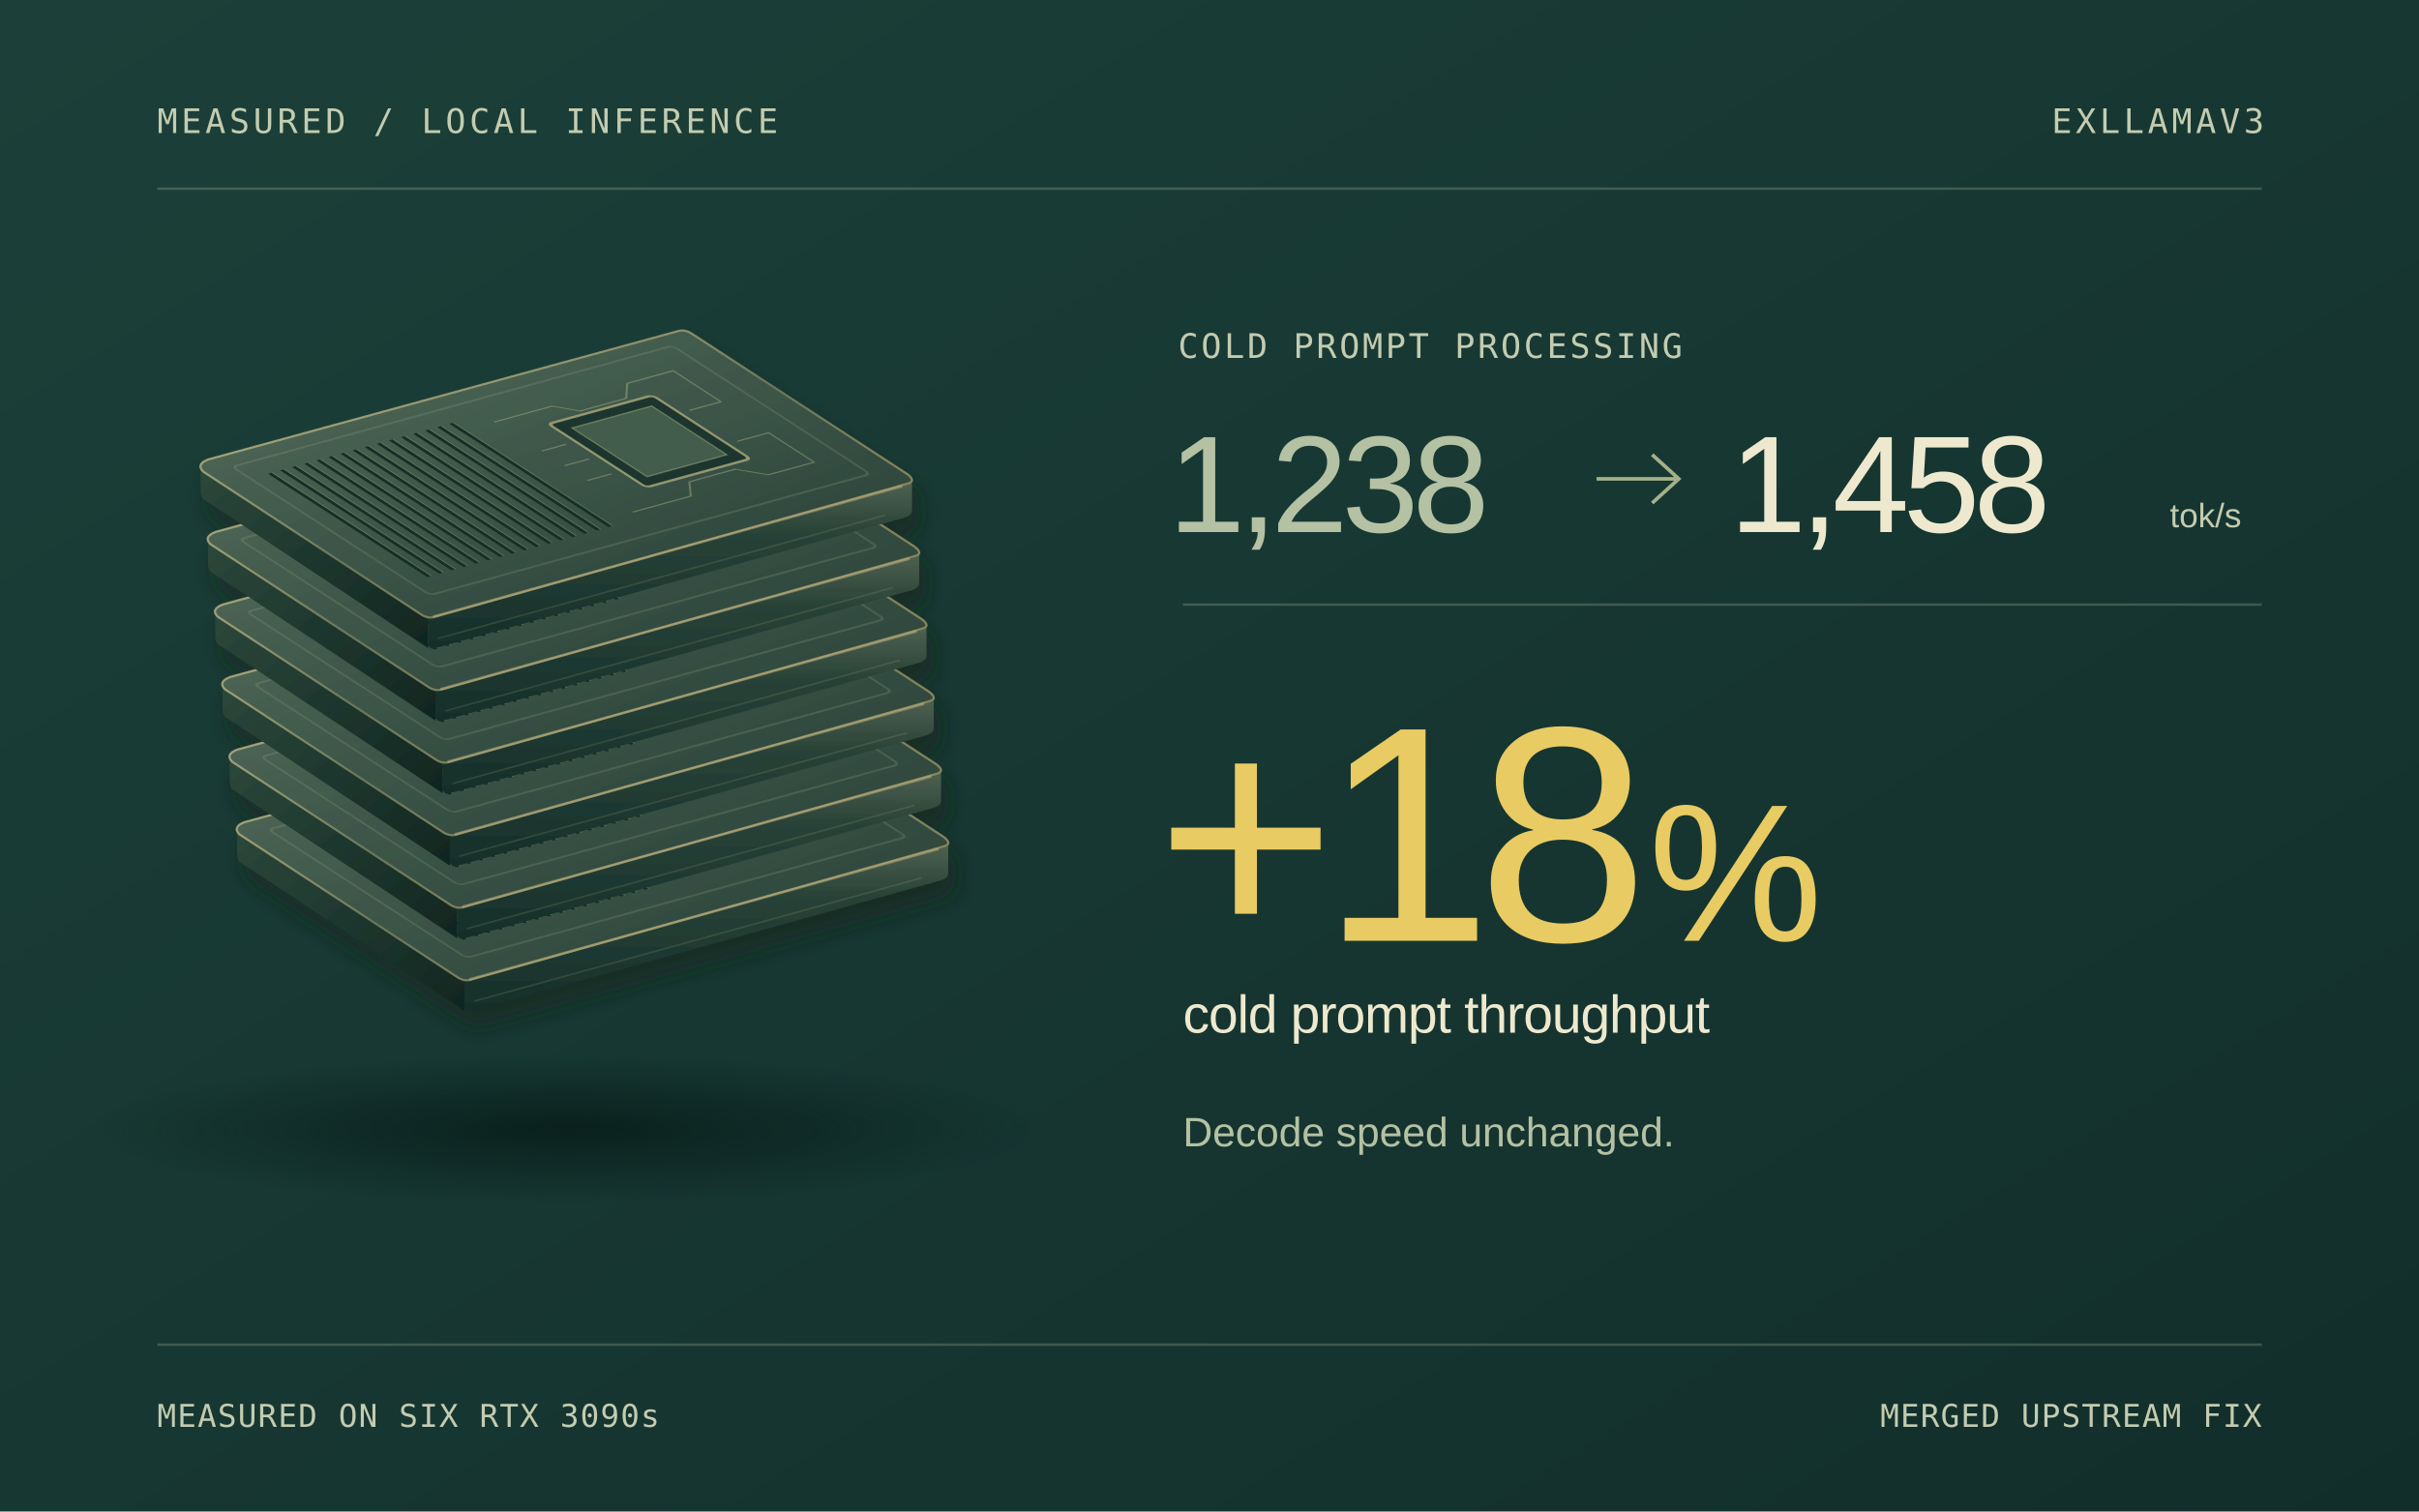
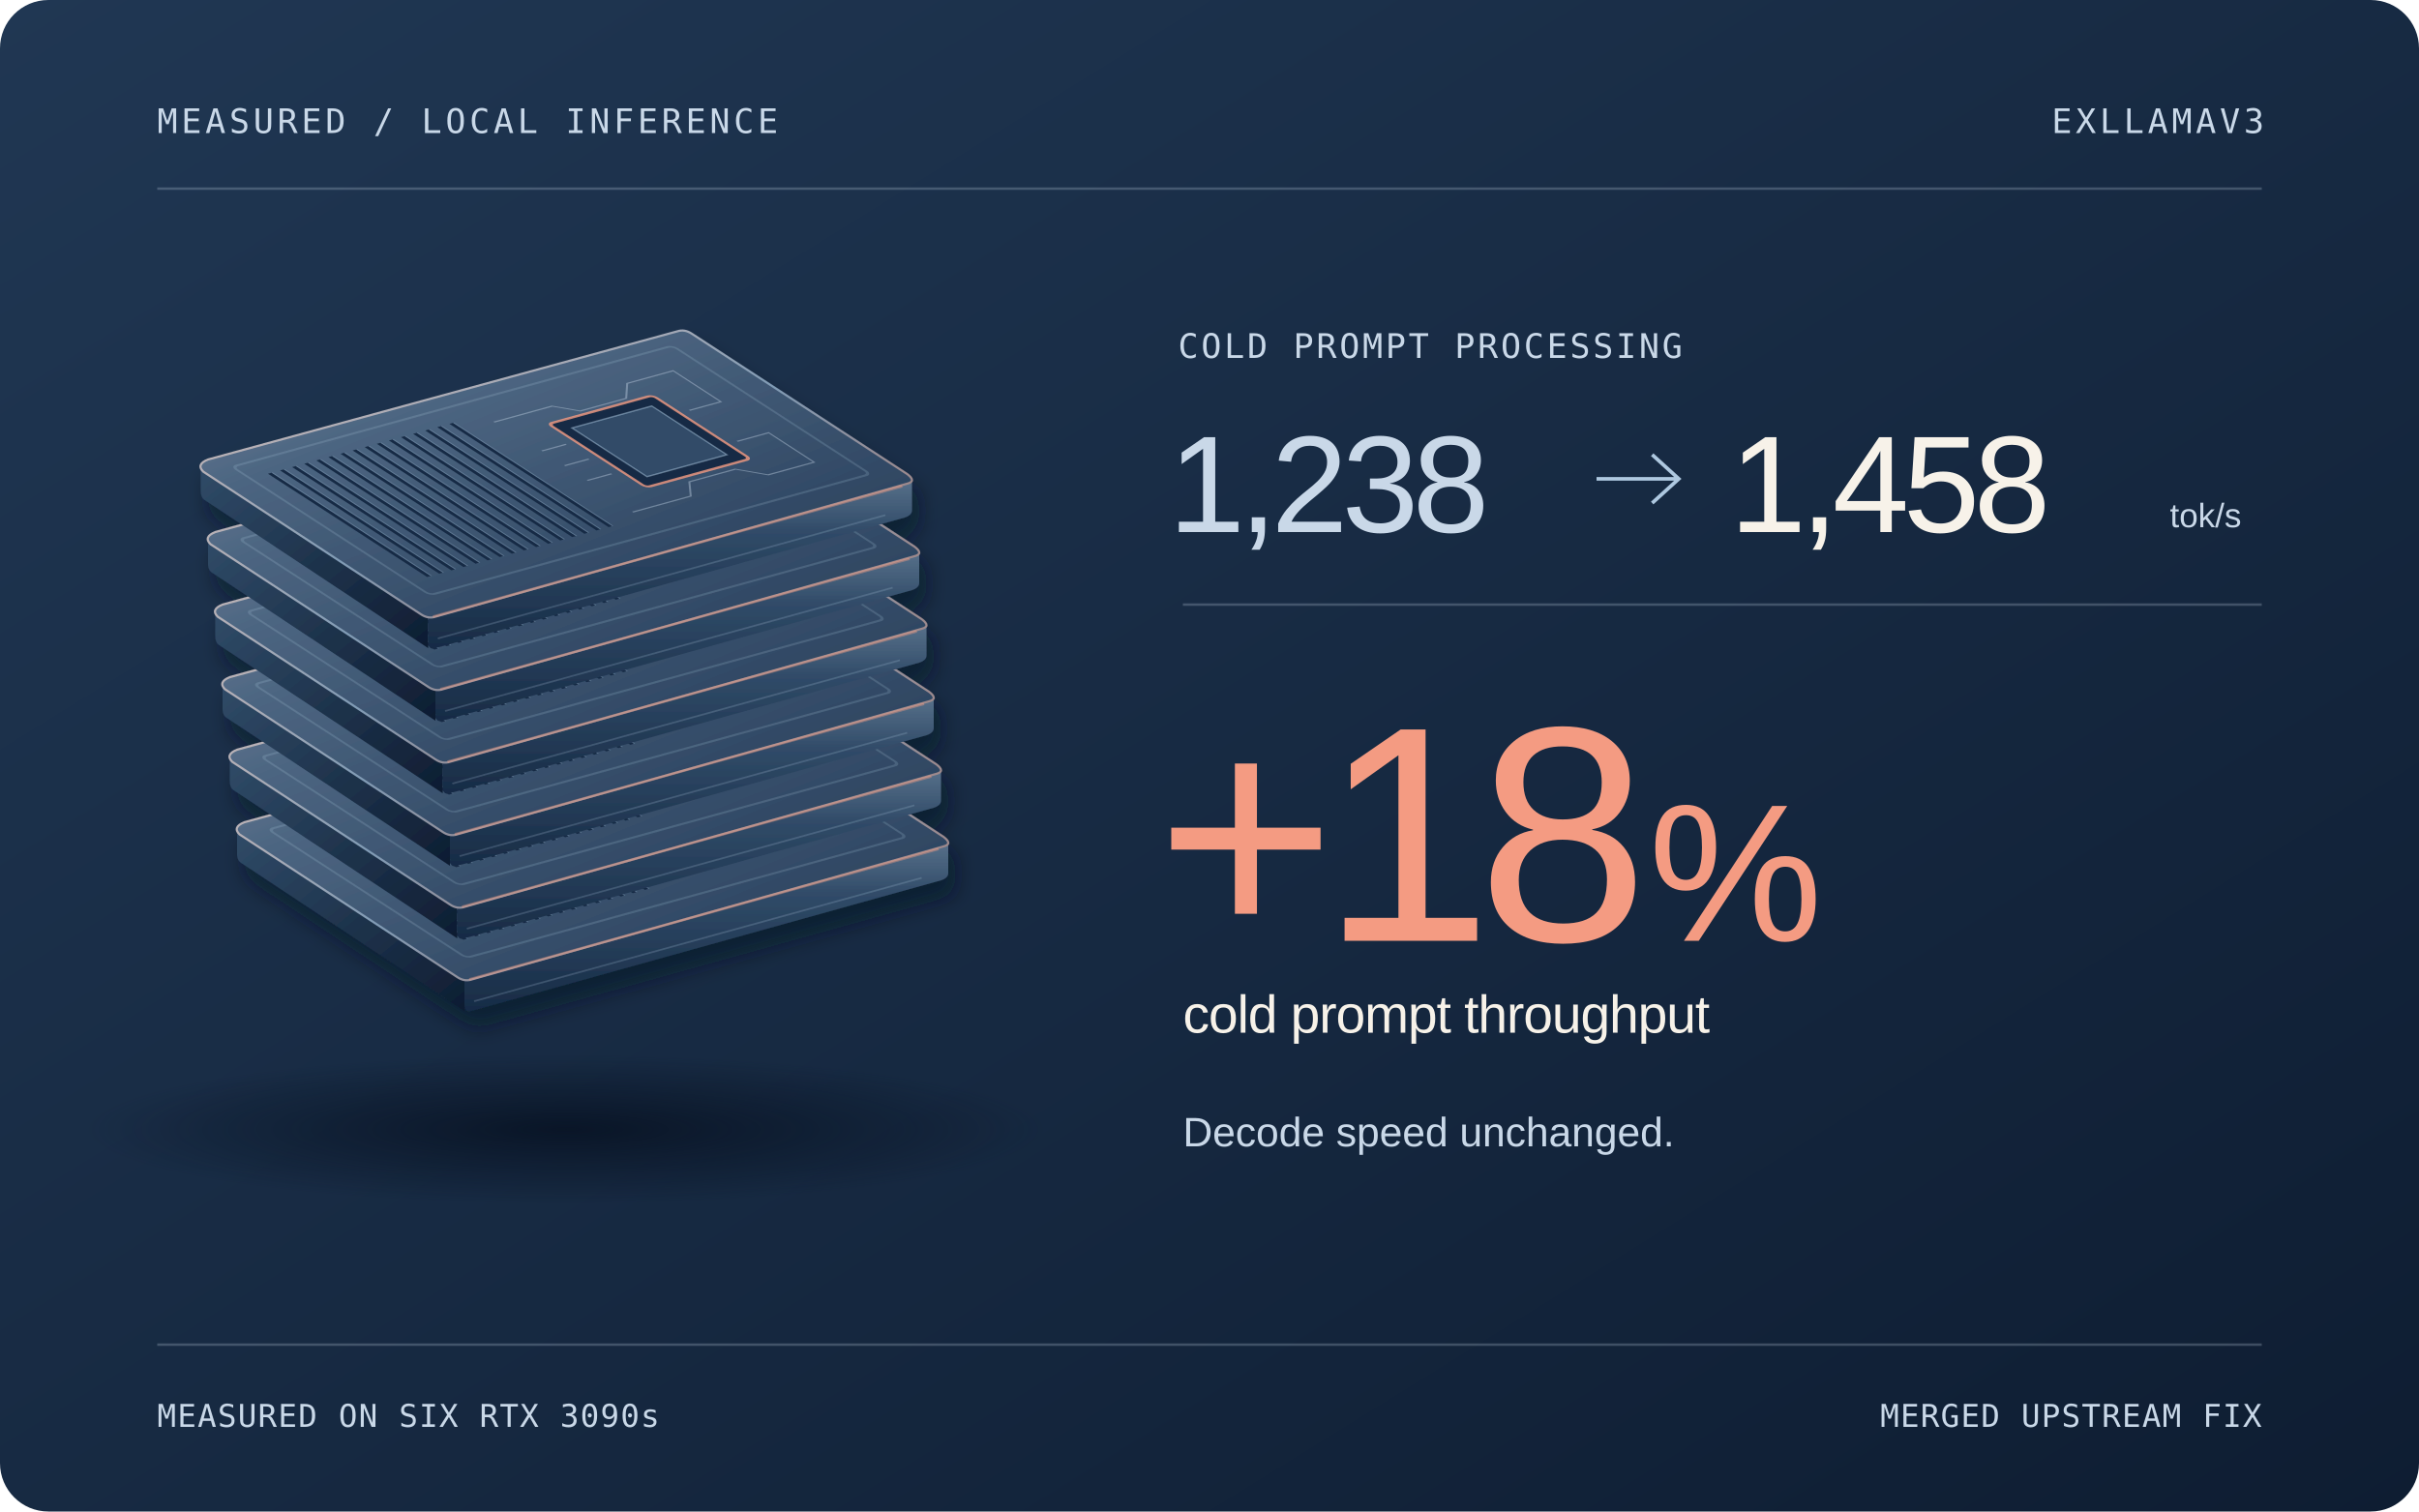
<svg xmlns="http://www.w3.org/2000/svg" width="1000" height="625" viewBox="0 0 1000 625" role="img" aria-labelledby="title description">
  <defs>
    <linearGradient id="background" x1="0" y1="0" x2="1" y2="1">
-       <stop stop-color="#1c4039" />
-       <stop offset="1" stop-color="#122e2b" />
+       <stop stop-color="#203753" />
+       <stop offset="1" stop-color="#0e1d32" />
    </linearGradient>
    <linearGradient id="plate-top" x1="0" y1="0" x2="1" y2="1">
-       <stop stop-color="#6b7a65" />
-       <stop offset="0.28" stop-color="#465f50" />
-       <stop offset="1" stop-color="#253e35" />
+       <stop stop-color="#788b9f" />
+       <stop offset="0.28" stop-color="#4d6682" />
+       <stop offset="1" stop-color="#203753" />
    </linearGradient>
    <linearGradient id="plate-front" x1="0" y1="0" x2="0" y2="1">
-       <stop stop-color="#4f6150" />
-       <stop offset="0.3" stop-color="#294338" />
-       <stop offset="1" stop-color="#142e29" />
+       <stop stop-color="#566f89" />
+       <stop offset="0.3" stop-color="#304b68" />
+       <stop offset="1" stop-color="#172b45" />
    </linearGradient>
    <linearGradient id="plate-side" x1="0" y1="0" x2="1" y2="1">
-       <stop stop-color="#2c483b" />
-       <stop offset="1" stop-color="#102621" />
+       <stop stop-color="#304b68" />
+       <stop offset="1" stop-color="#0e1d32" />
    </linearGradient>
    <linearGradient id="plate-edge" x1="0" y1="0" x2="1" y2="1">
-       <stop stop-color="#d1c592" />
-       <stop offset="0.5" stop-color="#6a7659" />
-       <stop offset="1" stop-color="#a3925f" />
+       <stop stop-color="#e8c4b7" />
+       <stop offset="0.5" stop-color="#809bb5" />
+       <stop offset="1" stop-color="#b77967" />
    </linearGradient>
    <radialGradient id="ground">
-       <stop stop-color="#061b17" stop-opacity="0.8" />
-       <stop offset="1" stop-color="#061b17" stop-opacity="0" />
+       <stop stop-color="#061020" stop-opacity="0.8" />
+       <stop offset="1" stop-color="#061020" stop-opacity="0" />
    </radialGradient>
    <filter id="plate-shadow" x="-20%" y="-35%" width="150%" height="190%">
-       <feDropShadow dx="3" dy="7" stdDeviation="4" flood-color="#081d17" flood-opacity="0.5" />
+       <feDropShadow dx="3" dy="7" stdDeviation="4" flood-color="#061020" flood-opacity="0.5" />
    </filter>
    <g id="plate">
      <path d="M-130-55-36 7V21L-128-40Q-130-41-130-44Z" fill="url(#plate-side)" />
      <path d="M-36 7 164-48V-36Q164-34 161-33L-33 21Q-36 22-36 18Z" fill="url(#plate-front)" />
      <path d="M-127-57 67-110Q70-111 73-109L162-51Q166-48 162-47L-33 8Q-36 9-39 7L-129-52Q-132-55-127-57Z" fill="url(#plate-top)" stroke="url(#plate-edge)" stroke-width="0.9" />
-       <path d="M-34 8 160-46" stroke="#d4c68f" stroke-opacity="0.4" stroke-width="1.1" />
-       <path d="M-32 17 153-34" stroke="#8b986d" stroke-opacity="0.22" stroke-width="0.7" />
+       <path d="M-34 8 160-46" stroke="#f49b82" stroke-opacity="0.4" stroke-width="1.1" />
+       <path d="M-32 17 153-34" stroke="#aec8e0" stroke-opacity="0.22" stroke-width="0.7" />
      <g transform="matrix(1 -.275 .94 .61 -117 -54)">
-         <rect width="182" height="87" rx="2" fill="none" stroke="#a1ad8d" stroke-opacity="0.2" />
-         <path d="M8 8v70m5-70v70m5-70v70m5-70v70m5-70v70m5-70v70m5-70v70m5-70v70m5-70v70m5-70v70m5-70v70m5-70v70m5-70v70m5-70v70m5-70v70m5-70v70" stroke="#152e26" stroke-width="1.5" />
-         <path d="M9 8v70m5-70v70m5-70v70m5-70v70m5-70v70m5-70v70m5-70v70m5-70v70m5-70v70m5-70v70m5-70v70m5-70v70m5-70v70m5-70v70m5-70v70m5-70v70" stroke="#7d9071" stroke-opacity="0.5" stroke-width="0.45" />
-         <rect x="111" y="21" width="43" height="43" rx="1.7" fill="#1c362d" stroke="#acaa7c" stroke-opacity="0.8" stroke-width="1.2" />
-         <rect x="116" y="26" width="33" height="33" fill="#425d4b" stroke="#9eaa80" stroke-opacity="0.5" stroke-width="0.7" />
-         <path d="M96 13h24l6 6h19l7-7h19v21h-13M96 74h24l6-7h19l7 7h19V54h-13M97 33h10m-10 10h10m-10 10h10" fill="none" stroke="#bcc08b" stroke-opacity="0.4" stroke-width="0.6" />
+         <rect width="182" height="87" rx="2" fill="none" stroke="#aec8e0" stroke-opacity="0.2" />
+         <path d="M8 8v70m5-70v70m5-70v70m5-70v70m5-70v70m5-70v70m5-70v70m5-70v70m5-70v70m5-70v70m5-70v70m5-70v70m5-70v70m5-70v70m5-70v70m5-70v70" stroke="#172b45" stroke-width="1.5" />
+         <path d="M9 8v70m5-70v70m5-70v70m5-70v70m5-70v70m5-70v70m5-70v70m5-70v70m5-70v70m5-70v70m5-70v70m5-70v70m5-70v70m5-70v70m5-70v70m5-70v70" stroke="#809bb5" stroke-opacity="0.5" stroke-width="0.45" />
+         <rect x="111" y="21" width="43" height="43" rx="1.7" fill="#172b45" stroke="#f49b82" stroke-opacity="0.8" stroke-width="1.2" />
+         <rect x="116" y="26" width="33" height="33" fill="#304b68" stroke="#aec8e0" stroke-opacity="0.5" stroke-width="0.7" />
+         <path d="M96 13h24l6 6h19l7-7h19v21h-13M96 74h24l6-7h19l7 7h19V54h-13M97 33h10m-10 10h10m-10 10h10" fill="none" stroke="#c9d8e8" stroke-opacity="0.4" stroke-width="0.6" />
      </g>
    </g>
  </defs>
-   <path fill="url(#background)" d="M0 0h1000v625H0z" />
-   <g fill="#c3ccb0" font-family="monospace" font-size="14" letter-spacing="1.5">
+   <rect fill="url(#background)" width="1000" height="625" rx="20" />
+   <g fill="#c9d8e8" font-family="monospace" font-size="14" letter-spacing="1.5">
    <text x="65" y="55">MEASURED / LOCAL INFERENCE</text>
    <text x="936" y="55" text-anchor="end">EXLLAMAV3</text>
  </g>
-   <path d="M65 78H935" stroke="#bfcaab" stroke-opacity="0.25" />
+   <path d="M65 78H935" stroke="#c9d8e8" stroke-opacity="0.25" />
  <ellipse cx="234" cy="467" rx="199" ry="31" fill="url(#ground)" />
  <g transform="translate(213 247)" filter="url(#plate-shadow)">
    <use href="#plate" transform="translate(15 150)" />
    <use href="#plate" transform="translate(12 120)" />
    <use href="#plate" transform="translate(9 90)" />
    <use href="#plate" transform="translate(6 60)" />
    <use href="#plate" transform="translate(3 30)" />
    <use href="#plate" />
  </g>
  <g font-family="Arial, Helvetica, sans-serif">
-     <text x="487" y="148" fill="#c3ccb0" font-family="monospace" font-size="14" letter-spacing="1.1">COLD PROMPT PROCESSING</text>
-     <text x="483" y="220" fill="#b4c1a3" font-size="57" font-weight="400" letter-spacing="-2.5">1,238</text>
-     <path d="M660 198h34m-11-10 11 10-11 10" fill="none" stroke="#a4b189" stroke-width="1.5" />
-     <text x="715" y="220" fill="#eee9ce" font-size="57" font-weight="500" letter-spacing="-2.5">1,458</text>
-     <text x="897" y="218" fill="#c3ccb0" font-size="14">tok/s</text>
-     <path d="M489 250H935" stroke="#bfcaab" stroke-opacity="0.25" />
-     <text x="478" y="389" fill="#e8cb62" font-size="127" font-weight="400" letter-spacing="-6">+18<tspan font-size="81" letter-spacing="-2">%</tspan>
+     <text x="487" y="148" fill="#c9d8e8" font-family="monospace" font-size="14" letter-spacing="1.1">COLD PROMPT PROCESSING</text>
+     <text x="483" y="220" fill="#c9d8e8" font-size="57" font-weight="400" letter-spacing="-2.5">1,238</text>
+     <path d="M660 198h34m-11-10 11 10-11 10" fill="none" stroke="#aec8e0" stroke-width="1.5" />
+     <text x="715" y="220" fill="#f7f2e9" font-size="57" font-weight="500" letter-spacing="-2.5">1,458</text>
+     <text x="897" y="218" fill="#c9d8e8" font-size="14">tok/s</text>
+     <path d="M489 250H935" stroke="#c9d8e8" stroke-opacity="0.25" />
+     <text x="478" y="389" fill="#f49b82" font-size="127" font-weight="400" letter-spacing="-6">+18<tspan font-size="81" letter-spacing="-2">%</tspan>
    </text>
-     <text x="489" y="427" fill="#eee9ce" font-size="22" letter-spacing="-0.4">cold prompt throughput</text>
-     <text x="489" y="474" fill="#b4c1a3" font-size="17">Decode speed unchanged.</text>
+     <text x="489" y="427" fill="#f7f2e9" font-size="22" letter-spacing="-0.4">cold prompt throughput</text>
+     <text x="489" y="474" fill="#c9d8e8" font-size="17">Decode speed unchanged.</text>
  </g>
-   <path d="M65 556H935" stroke="#bfcaab" stroke-opacity="0.25" />
-   <g fill="#c3ccb0" font-family="monospace" font-size="13" letter-spacing="0.5">
+   <path d="M65 556H935" stroke="#c9d8e8" stroke-opacity="0.25" />
+   <g fill="#c9d8e8" font-family="monospace" font-size="13" letter-spacing="0.5">
    <text x="65" y="590">MEASURED ON SIX RTX 3090s</text>
    <text x="935" y="590" text-anchor="end">MERGED UPSTREAM FIX</text>
  </g>
</svg>
